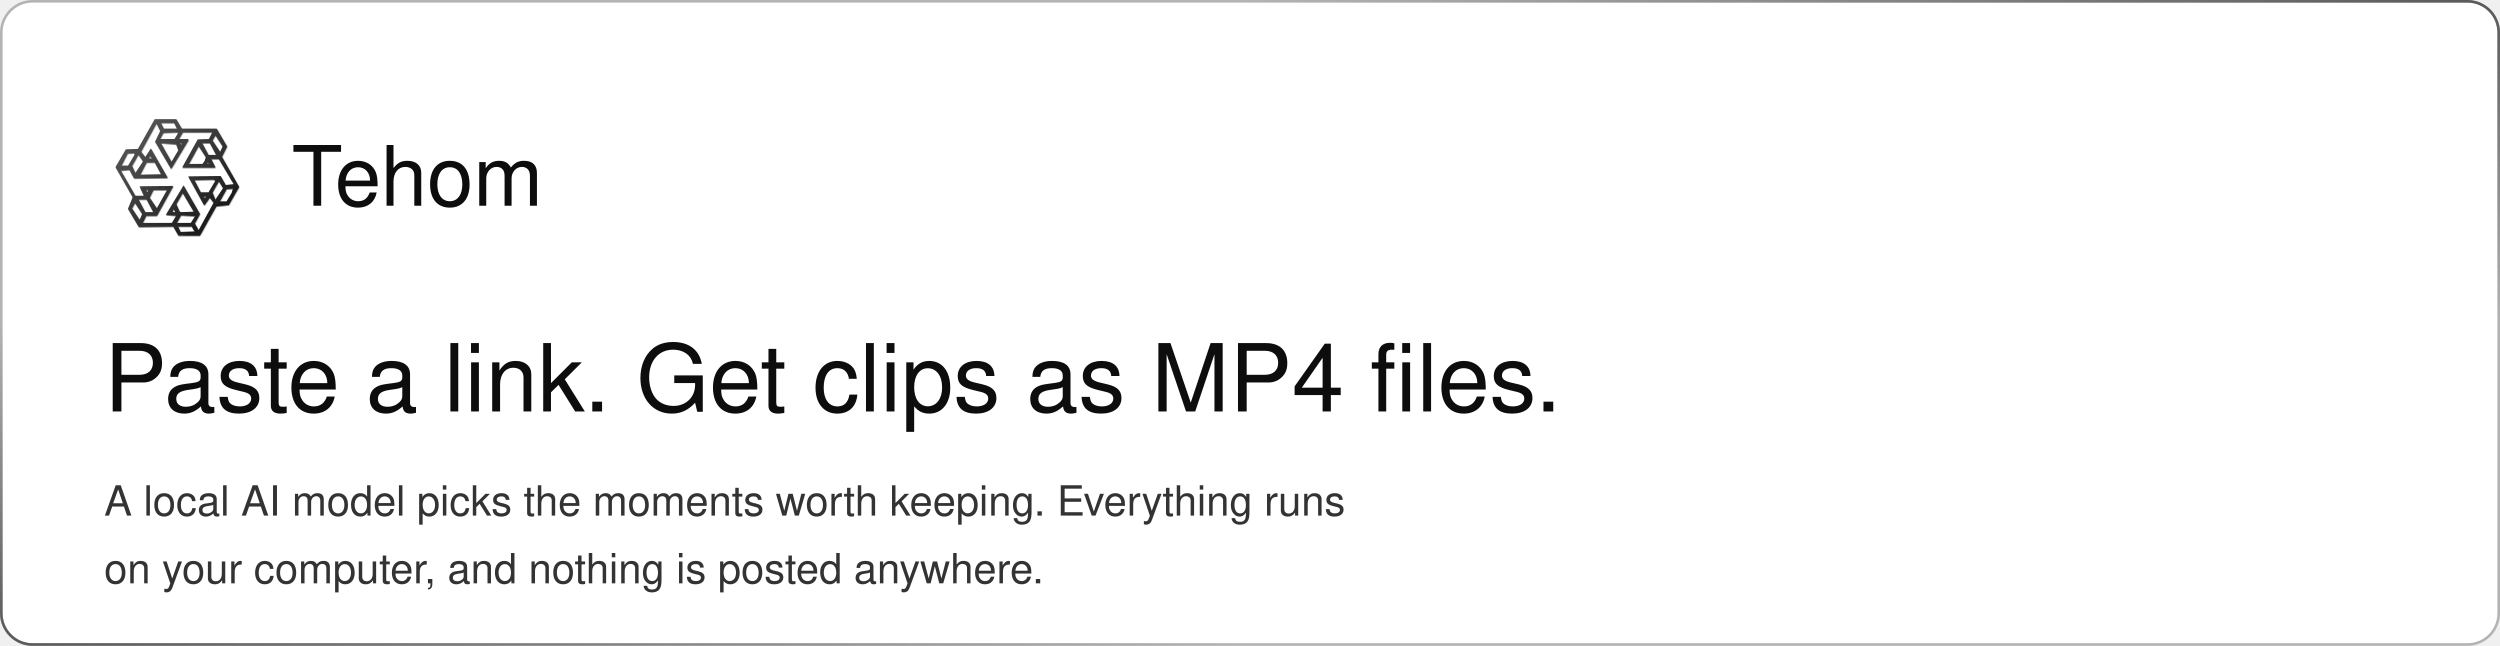
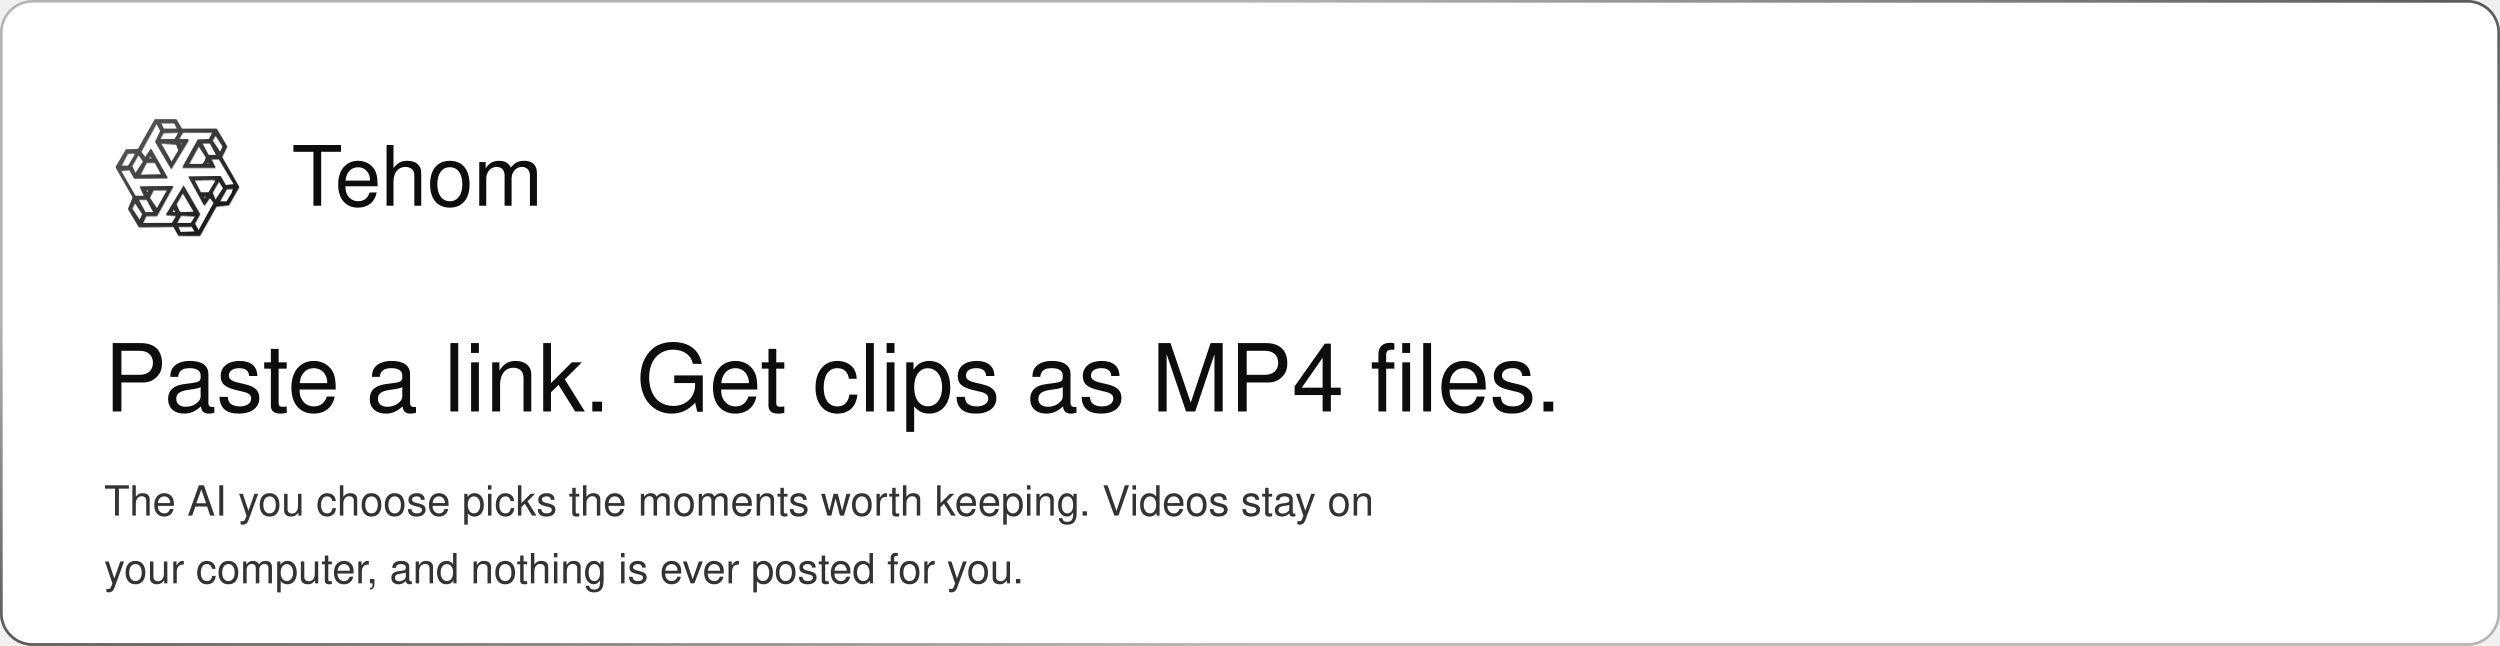
<svg xmlns="http://www.w3.org/2000/svg" width="960" height="248" viewBox="0 0 960 248" role="img" aria-label="Tehom. Paste a link. Get clips as MP4 files.">
  <defs>
    <radialGradient id="tr" cx="1" cy="0" r="0.5" gradientUnits="objectBoundingBox">
      <stop offset="0" stop-color="#585858" />
      <stop offset="1" stop-color="#585858" stop-opacity="0" />
    </radialGradient>
    <radialGradient id="bl" cx="0" cy="1" r="0.5" gradientUnits="objectBoundingBox">
      <stop offset="0" stop-color="#585858" />
      <stop offset="1" stop-color="#585858" stop-opacity="0" />
    </radialGradient>
    <linearGradient id="face" x1="0" y1="0" x2="1" y2="1">
      <stop offset="0" stop-color="#606060" />
      <stop offset="1" stop-color="#0d0d0d" />
    </linearGradient>
    <linearGradient id="iface" x1="0" y1="0" x2="32" y2="32" gradientUnits="userSpaceOnUse">
      <stop offset="0" stop-color="#606060" />
      <stop offset="1" stop-color="#0d0d0d" />
    </linearGradient>
    <filter id="idepth" x="-20%" y="-20%" width="150%" height="150%">
      <feDropShadow dx="0.64" dy="1.28" stdDeviation="0.16" flood-color="#000000" flood-opacity="0.8" />
    </filter>
    <filter id="depth" x="-10%" y="-10%" width="130%" height="130%">
      <feDropShadow dx="1.12" dy="2.24" stdDeviation="0.28" flood-color="#000000" flood-opacity="0.8" />
    </filter>
  </defs>
  <rect x="0.5" y="0.5" width="959" height="247" rx="12" fill="#ffffff" stroke="#b3b3b3" />
  <rect x="0.5" y="0.5" width="959" height="247" rx="12" fill="none" stroke="url(#tr)" />
  <rect x="0.5" y="0.5" width="959" height="247" rx="12" fill="none" stroke="url(#bl)" />
  <svg x="40" y="40" width="56" height="56" viewBox="0 0 512 512" aria-hidden="true">
    <path fill="url(#face)" fill-rule="evenodd" filter="url(#depth)" d="M177.45 52.84 L252.98 52.84 L272.62 86.07 L394.97 86.07 L431.22 148.00 L413.09 184.25 L473.51 289.99 L437.26 353.43 L393.45 357.96 L336.06 460.67 L260.53 460.67 L242.41 428.95 L121.57 430.46 L83.80 367.02 L100.42 326.24 L40.00 220.50 L76.25 158.57 L118.55 157.06Z M198.60 64.92 L209.17 86.07 L256.00 86.07 L245.43 64.92Z M183.50 66.43 L129.12 166.13 L144.22 185.76 L163.86 155.55 L222.77 258.27 L104.95 259.78 L88.34 229.57 L58.13 232.59 L109.48 321.71 L139.69 321.71 L124.59 288.48 L242.41 286.97 L185.01 391.19 L147.24 391.19 L135.16 416.87 L237.87 416.87 L252.98 391.19 L216.73 388.17 L278.66 285.45 L336.06 385.15 L317.93 418.38 L331.52 442.55 L384.39 345.87 L370.80 327.75 L351.16 354.94 L295.27 253.73 L408.56 252.22 L426.69 283.94 L455.38 280.92 L402.52 191.80 L375.33 191.80 L390.43 222.01 L274.13 222.01 L328.50 123.83 L367.78 122.32 L379.86 98.15 L275.64 98.15 L262.04 122.32 L295.27 122.32 L295.27 126.85 L234.85 226.55 L178.97 131.38 L197.09 93.62Z M207.66 99.66 L195.58 122.32 L246.94 122.32 L259.02 102.69 L257.51 98.15Z M390.43 108.73 L379.86 126.85 L407.05 167.64 L416.11 148.00Z M198.60 135.92 L236.36 202.38 L260.53 161.59 L252.98 140.45Z M265.06 135.92 L271.10 143.47 L272.62 135.92Z M343.61 135.92 L366.27 178.21 L393.45 178.21 L370.80 135.92Z M331.52 146.49 L296.78 209.93 L345.12 209.93 L352.67 199.36 L357.20 185.76Z M82.29 172.17 L59.64 215.97 L83.80 215.97 L106.46 178.21 L106.46 170.66Z M120.06 176.70 L97.40 215.97 L109.48 241.65 L136.67 200.87Z M160.84 181.23 L156.31 190.29 L168.39 190.29Z M363.24 202.38 L361.73 209.93 L367.78 209.93Z M148.76 203.89 L126.10 247.69 L200.11 246.18 L177.45 203.89Z M316.42 265.82 L339.08 309.62 L366.27 309.62 L390.43 268.84 L384.39 264.31Z M402.52 270.35 L379.86 309.62 L390.43 335.30 L417.62 294.52Z M429.71 297.54 L405.54 341.34 L429.71 341.34 L447.83 311.13 L452.36 296.03Z M145.73 300.56 L151.78 309.62 L154.80 300.56Z M172.92 300.56 L159.33 327.75 L185.01 365.51 L221.26 300.56Z M275.64 311.13 L252.98 350.41 L263.55 374.57 L268.08 379.10 L314.91 377.59Z M348.14 323.22 L354.18 330.77 L357.20 323.22Z M120.06 333.79 L144.22 379.10 L172.92 379.10 L148.76 333.79Z M107.97 345.87 L97.40 365.51 L124.59 406.29 L133.65 385.15Z M243.92 367.02 L239.38 379.10 L249.96 379.10Z M269.59 389.68 L254.49 416.87 L304.34 416.87 L319.44 392.70Z M259.02 428.95 L268.08 448.59 L317.93 447.08 L307.36 428.95Z" />
  </svg>
  <text x="112" y="79" font-size="32" font-weight="400" fill="#0d0d0d" text-anchor="start" font-family="&quot;Helvetica Neue&quot;, Helvetica, Arial, sans-serif">Tehom</text>
  <text x="40" y="158" font-size="36" font-weight="400" fill="#0d0d0d" text-anchor="start" font-family="&quot;Helvetica Neue&quot;, Helvetica, Arial, sans-serif">Paste a link. Get clips as MP4 files.</text>
-   <text x="40" y="198" font-size="16" font-weight="400" fill="#333333" text-anchor="start" font-family="&quot;Helvetica Neue&quot;, Helvetica, Arial, sans-serif">A local AI model picks the moments worth keeping. Everything runs</text>
-   <text x="40" y="224" font-size="16" font-weight="400" fill="#333333" text-anchor="start" font-family="&quot;Helvetica Neue&quot;, Helvetica, Arial, sans-serif">on your computer, and nothing is posted anywhere.</text>
+   <text x="40" y="198" font-size="16" font-weight="400" fill="#333333" text-anchor="start" font-family="&quot;Helvetica Neue&quot;, Helvetica, Arial, sans-serif">The AI you choose picks the moments worth keeping. Videos stay on</text>
+   <text x="40" y="224" font-size="16" font-weight="400" fill="#333333" text-anchor="start" font-family="&quot;Helvetica Neue&quot;, Helvetica, Arial, sans-serif">your computer, and nothing is ever posted for you.</text>
</svg>
